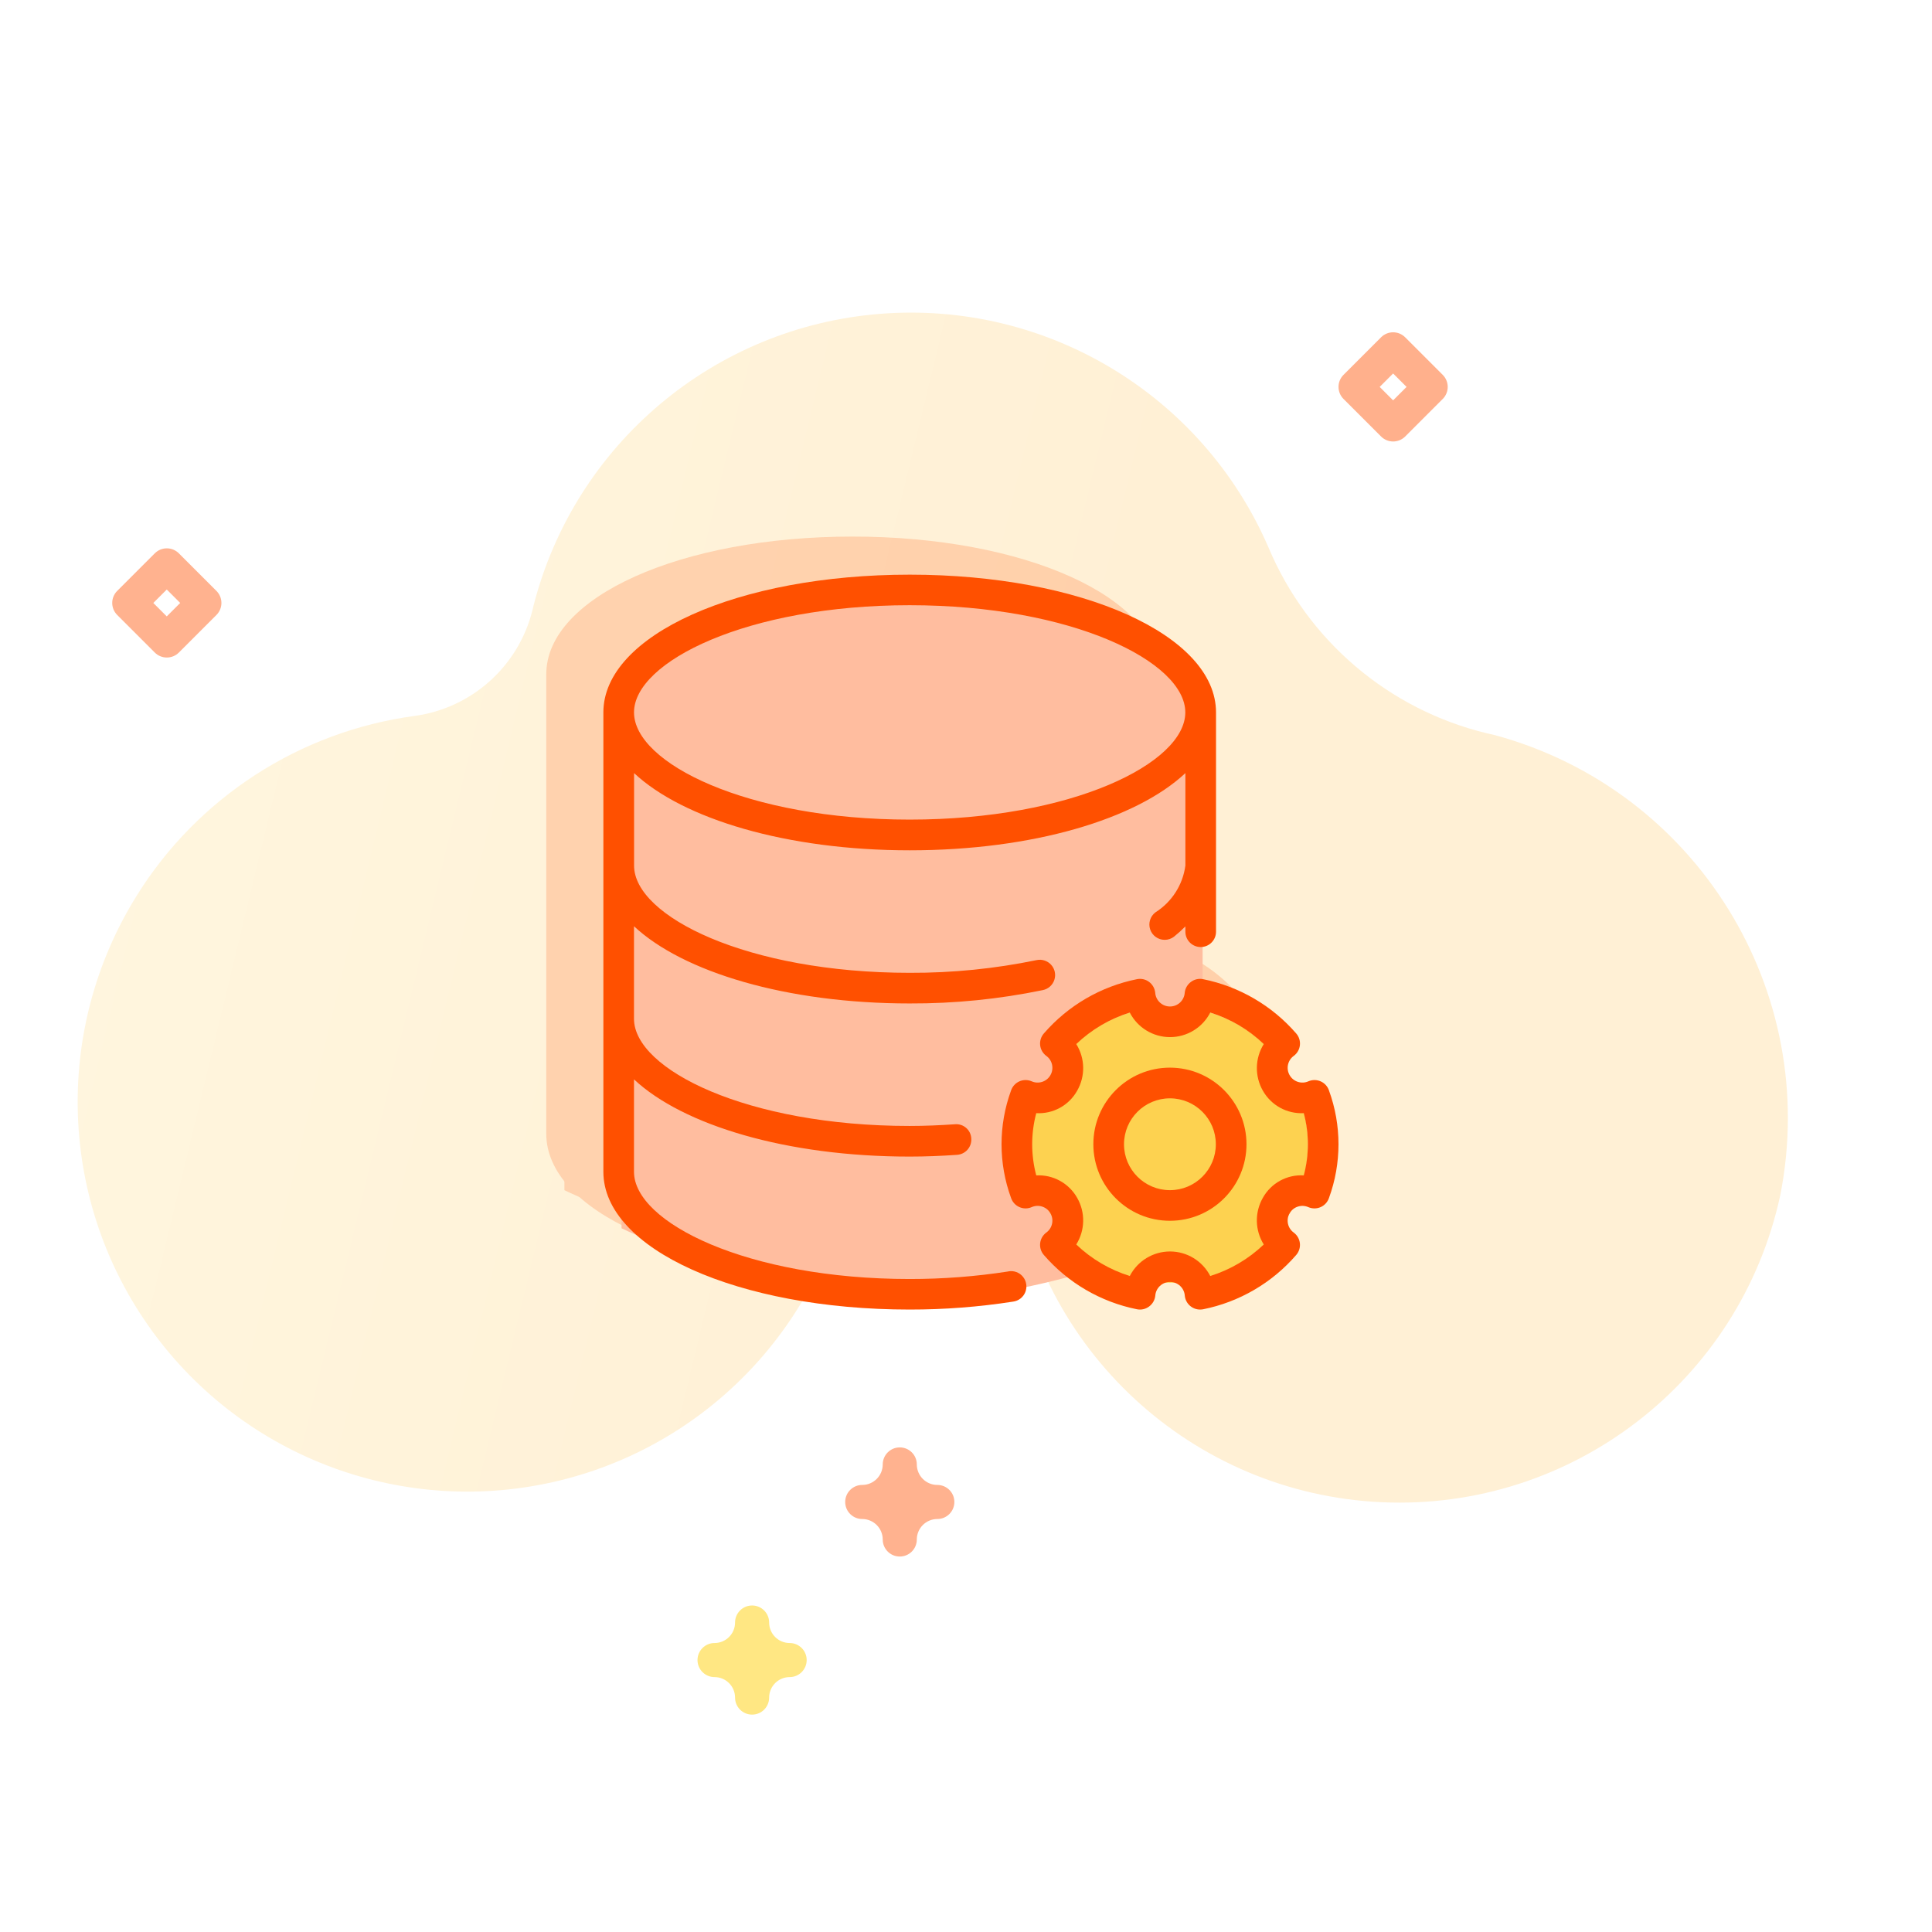
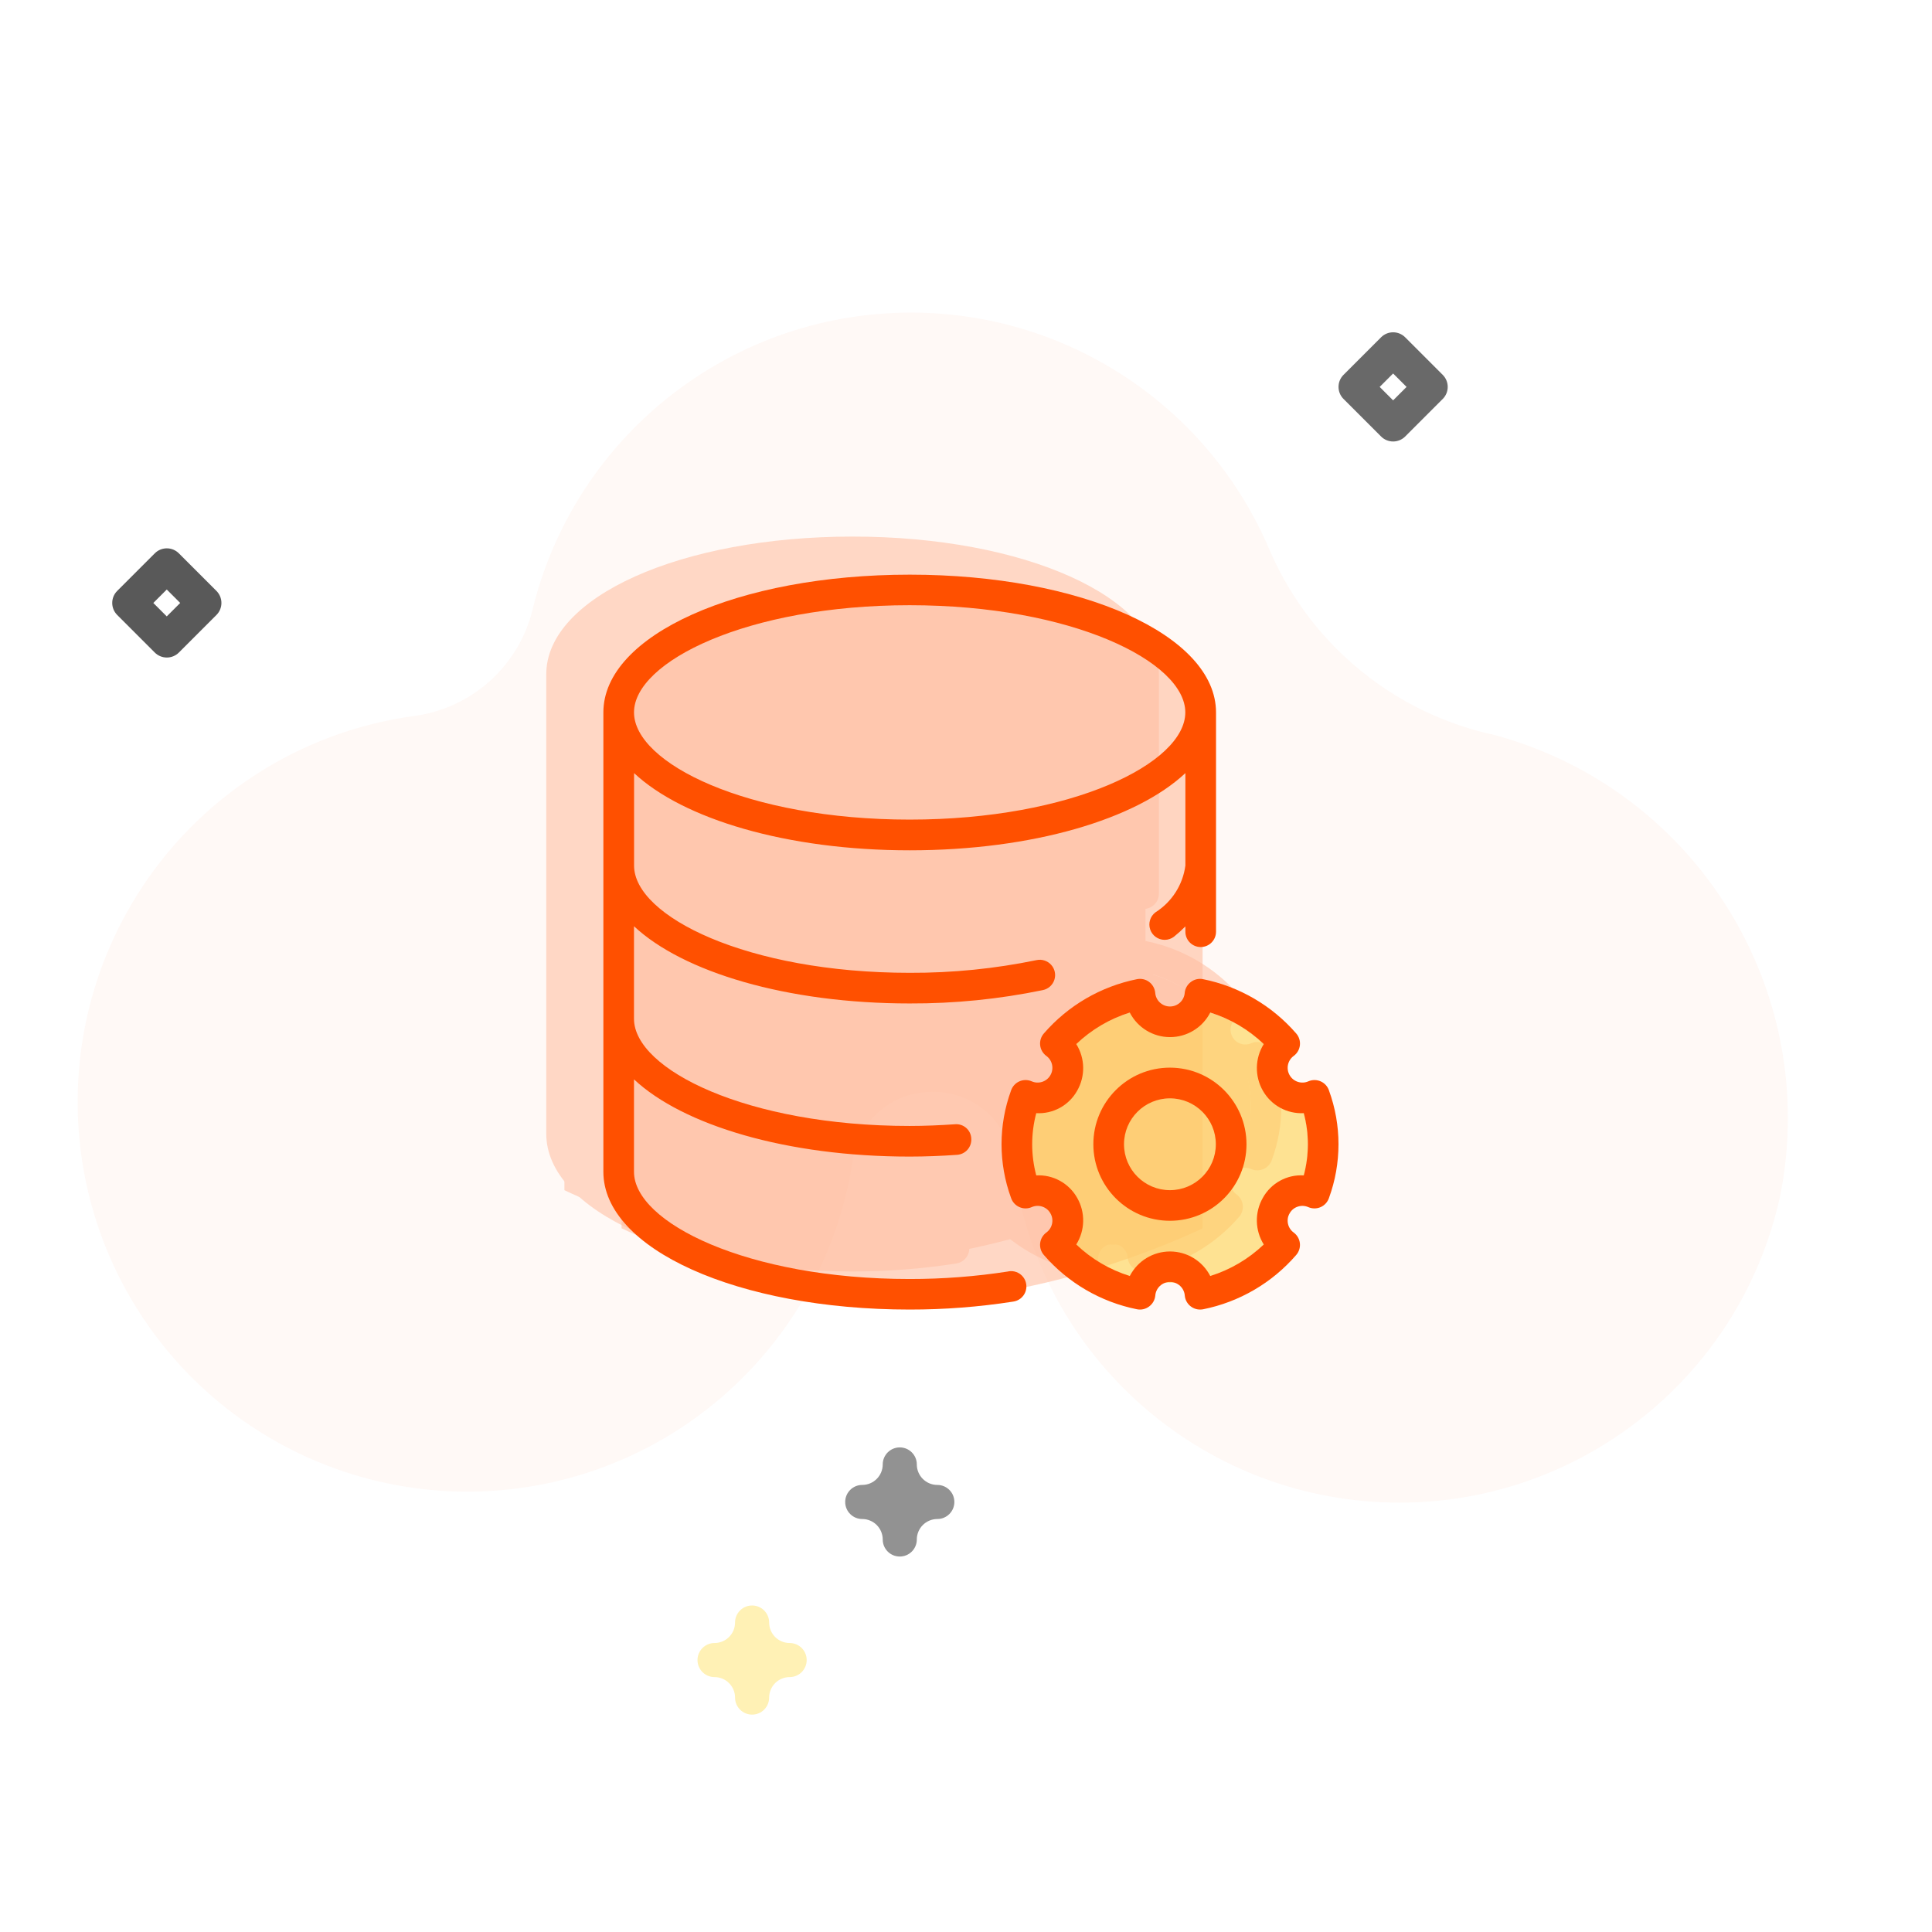
<svg xmlns="http://www.w3.org/2000/svg" id="jdbc-illustration" class="icon" width="100" height="100" viewBox="0 0 92.578 77.443">
-   <defs>
-     <linearGradient id="linear-gradient" x1="0.441" y1="0.5" x2="1.689" y2="0.5" gradientUnits="objectBoundingBox">
-       <stop offset="0" stop-color="#fff0d5" />
-       <stop offset="0.001" stop-color="#fff0d5" />
-       <stop offset="0.511" stop-color="#fff6df" />
-       <stop offset="1" stop-color="#ff5000" stop-opacity="0.29" />
-     </linearGradient>
-   </defs>
  <g transform="translate(-4357.824 2535.707)">
-     <path d="M79.979,24.705a18.63,18.63,0,0,1-11.05,11.42,6.765,6.765,0,0,0-4.363,6.238q0,.088,0,.182A18.668,18.668,0,0,1,30.875,53.191a15.234,15.234,0,0,0-12.192-6.319q-.213,0-.427,0A19.021,19.021,0,0,1,0,28.455a18.674,18.674,0,0,1,36.209-6.668,3.821,3.821,0,0,0,4.632,2.336l.072-.02A3.811,3.811,0,0,0,43.69,20.13a18.673,18.673,0,1,1,36.286,4.579Z" transform="translate(4436.728 -2458.264) rotate(-167)" fill="url(#linear-gradient)" />
-     <path d="M305.934,39.991a.816.816,0,0,1-.577-.239l-1.8-1.8a.816.816,0,0,1,0-1.154l1.8-1.8a.816.816,0,0,1,1.154,0l1.8,1.8a.816.816,0,0,1,0,1.155l-1.8,1.8a.817.817,0,0,1-.577.238Zm-.644-2.615.644.644.644-.644-.644-.644Z" transform="translate(4118.646 -2562.11)" fill="rgba(255,80,0,0.45)" />
-     <path d="M368.647,409.675a.816.816,0,0,1-.577-.239l-1.8-1.8a.816.816,0,0,1,0-1.154l1.8-1.8a.816.816,0,0,1,1.154,0l1.8,1.8a.816.816,0,0,1,0,1.155l-1.8,1.8a.817.817,0,0,1-.577.238ZM368,407.06l.644.644.644-.644-.644-.644Z" transform="translate(3997.171 -2921.442)" fill="rgba(255,80,0,0.44)" />
-     <path d="M93.28,450.434a.816.816,0,0,1-.816-.816.984.984,0,0,0-.983-.982.816.816,0,1,1,0-1.633.984.984,0,0,0,.983-.982.816.816,0,1,1,1.633,0,.984.984,0,0,0,.982.982.816.816,0,0,1,0,1.633.984.984,0,0,0-.982.982.816.816,0,0,1-.817.816Z" transform="translate(4300.583 -2911.547)" fill="#ffe783" />
-     <path d="M136.613,404.036a.816.816,0,0,1-.816-.816.984.984,0,0,0-.982-.982.816.816,0,1,1,0-1.633.984.984,0,0,0,.982-.982.816.816,0,0,1,1.633,0,.984.984,0,0,0,.983.982.816.816,0,1,1,0,1.633.984.984,0,0,0-.983.982.816.816,0,0,1-.817.816Z" transform="translate(4264.326 -2872.724)" fill="rgba(255,80,0,0.44)" />
+     <path class="path fill primary" d="M79.979,24.705a18.63,18.63,0,0,1-11.05,11.42,6.765,6.765,0,0,0-4.363,6.238q0,.088,0,.182A18.668,18.668,0,0,1,30.875,53.191a15.234,15.234,0,0,0-12.192-6.319q-.213,0-.427,0A19.021,19.021,0,0,1,0,28.455a18.674,18.674,0,0,1,36.209-6.668,3.821,3.821,0,0,0,4.632,2.336l.072-.02A3.811,3.811,0,0,0,43.69,20.13a18.673,18.673,0,1,1,36.286,4.579Z" transform="translate(4436.728 -2458.264) rotate(-167)" fill="#ffbd9f" opacity="0.1" />
+     <path class="path fill tertiary" d="M305.934,39.991a.816.816,0,0,1-.577-.239l-1.8-1.8a.816.816,0,0,1,0-1.154l1.8-1.8a.816.816,0,0,1,1.154,0l1.8,1.8a.816.816,0,0,1,0,1.155l-1.8,1.8a.817.817,0,0,1-.577.238Zm-.644-2.615.644.644.644-.644-.644-.644Z" transform="translate(4118.646 -2562.11)" fill="#696969" />
+     <path class="path fill secondary" d="M368.647,409.675a.816.816,0,0,1-.577-.239l-1.8-1.8a.816.816,0,0,1,0-1.154l1.8-1.8a.816.816,0,0,1,1.154,0l1.8,1.8a.816.816,0,0,1,0,1.155l-1.8,1.8a.817.817,0,0,1-.577.238ZM368,407.06l.644.644.644-.644-.644-.644Z" transform="translate(3997.171 -2921.442)" fill="#595959" />
+     <path class="path fill primary" d="M93.28,450.434a.816.816,0,0,1-.816-.816.984.984,0,0,0-.983-.982.816.816,0,1,1,0-1.633.984.984,0,0,0,.983-.982.816.816,0,1,1,1.633,0,.984.984,0,0,0,.982.982.816.816,0,0,1,0,1.633.984.984,0,0,0-.982.982.816.816,0,0,1-.817.816Z" transform="translate(4300.583 -2911.547)" fill="#ffe783" opacity="0.6" />
+     <path class="path fill tertiary" d="M136.613,404.036a.816.816,0,0,1-.816-.816.984.984,0,0,0-.982-.982.816.816,0,1,1,0-1.633.984.984,0,0,0,.982-.982.816.816,0,0,1,1.633,0,.984.984,0,0,0,.983.982.816.816,0,1,1,0,1.633.984.984,0,0,0-.983.982.816.816,0,0,1-.817.816Z" transform="translate(4264.326 -2872.724)" fill="#494949" opacity="0.6" />
    <g transform="translate(4384 -2517.567)" opacity="0.2">
-       <path d="M0-1.086S-.394-8.521,13.951-8.362,27.844-1.086,27.844-1.086V22.407s-6.931,3.415-13.892,3.415S0,22.407,0,22.407Z" transform="translate(0.87 8.917)" fill="#ff5000" />
-       <ellipse cx="6.613" cy="6.613" rx="6.613" ry="6.613" transform="translate(20.535 20.708)" fill="#ff5000" />
+       <path class="path fill primary" d="M0-1.086S-.394-8.521,13.951-8.362,27.844-1.086,27.844-1.086V22.407s-6.931,3.415-13.892,3.415S0,22.407,0,22.407Z" transform="translate(0.87 8.917)" fill="#ff5000" />
+       <ellipse class="path fill primary" cx="6.613" cy="6.613" rx="6.613" ry="6.613" transform="translate(20.535 20.708)" fill="#ff5000" />
      <g transform="translate(0 0)">
        <g transform="translate(0 0)">
          <g>
-             <path d="M345,343.465a3.669,3.669,0,1,0,3.669,3.669A3.673,3.673,0,0,0,345,343.465Zm0,5.871a2.2,2.2,0,1,1,2.2-2.2A2.2,2.2,0,0,1,345,349.336Z" transform="translate(-317.852 -319.838)" fill="#ff5000" />
-             <path d="M19.405,33.412a30.625,30.625,0,0,1-4.729.362c-7.784,0-13.209-2.708-13.209-5.137V24.208c2.353,2.2,7.316,3.7,13.209,3.7.775,0,1.529-.032,2.272-.084a.732.732,0,0,0,.682-.781.719.719,0,0,0-.782-.684c-.709.048-1.431.081-2.172.081-7.784,0-13.209-2.708-13.209-5.137V16.87c2.353,2.2,7.316,3.7,13.209,3.7a30.907,30.907,0,0,0,6.383-.64.734.734,0,1,0-.3-1.437,29.5,29.5,0,0,1-6.079.609c-7.784,0-13.209-2.708-13.209-5.137V9.532c2.353,2.2,7.316,3.7,13.209,3.7s10.856-1.491,13.209-3.7v4.429a3.14,3.14,0,0,1-1.437,2.245.733.733,0,0,0,.446,1.316.727.727,0,0,0,.445-.151,6.637,6.637,0,0,0,.546-.493v.255a.734.734,0,1,0,1.468,0V6.623c0-3.7-6.447-6.6-14.676-6.6S0,2.92,0,6.623V28.638c0,3.7,6.447,6.6,14.676,6.6a32.067,32.067,0,0,0,4.955-.38.734.734,0,1,0-.226-1.45ZM14.676,1.487c7.784,0,13.209,2.708,13.209,5.137S22.461,11.76,14.676,11.76,1.468,9.052,1.468,6.623,6.892,1.487,14.676,1.487Z" transform="translate(0 -0.019)" fill="#ff5000" />
-             <path d="M293.022,286.895a.734.734,0,0,0-.982-.44.707.707,0,0,1-.7-1.221.734.734,0,0,0,.11-1.071,8,8,0,0,0-4.46-2.6.724.724,0,0,0-.58.129.735.735,0,0,0-.3.517.709.709,0,0,1-1.415,0,.74.74,0,0,0-.295-.517.726.726,0,0,0-.58-.129,7.984,7.984,0,0,0-4.46,2.6.734.734,0,0,0,.11,1.071.707.707,0,0,1-.7,1.221.734.734,0,0,0-.982.44,7.5,7.5,0,0,0,0,5.153.734.734,0,0,0,.395.434.724.724,0,0,0,.587.006.707.707,0,0,1,.7,1.221.734.734,0,0,0-.11,1.071,7.976,7.976,0,0,0,4.46,2.6.727.727,0,0,0,.578-.129.735.735,0,0,0,.3-.517.709.709,0,0,1,1.415,0,.736.736,0,0,0,.731.66.837.837,0,0,0,.145-.013,7.967,7.967,0,0,0,4.46-2.6.734.734,0,0,0-.11-1.071.707.707,0,0,1,.7-1.221.734.734,0,0,0,.982-.44,7.5,7.5,0,0,0,0-5.154Zm-1.209,4.07a2.1,2.1,0,0,0-1.961,1.077,2.177,2.177,0,0,0,.045,2.234,6.513,6.513,0,0,1-2.565,1.51,2.168,2.168,0,0,0-3.855,0,6.5,6.5,0,0,1-2.565-1.51,2.174,2.174,0,0,0,.044-2.234,2.12,2.12,0,0,0-1.961-1.077,5.794,5.794,0,0,1,0-2.982,2.106,2.106,0,0,0,1.961-1.077,2.174,2.174,0,0,0-.044-2.234,6.525,6.525,0,0,1,2.564-1.51,2.168,2.168,0,0,0,3.857,0,6.526,6.526,0,0,1,2.564,1.51,2.18,2.18,0,0,0-.044,2.234,2.128,2.128,0,0,0,1.961,1.077,5.8,5.8,0,0,1,0,2.984Z" transform="translate(-258.252 -262.175)" fill="#ff5000" />
+             <path class="path fill primary" d="M345,343.465a3.669,3.669,0,1,0,3.669,3.669A3.673,3.673,0,0,0,345,343.465Zm0,5.871a2.2,2.2,0,1,1,2.2-2.2A2.2,2.2,0,0,1,345,349.336Z" transform="translate(-317.852 -319.838)" fill="#ff5000" />
+             <path class="path fill primary" d="M19.405,33.412a30.625,30.625,0,0,1-4.729.362c-7.784,0-13.209-2.708-13.209-5.137V24.208c2.353,2.2,7.316,3.7,13.209,3.7.775,0,1.529-.032,2.272-.084a.732.732,0,0,0,.682-.781.719.719,0,0,0-.782-.684c-.709.048-1.431.081-2.172.081-7.784,0-13.209-2.708-13.209-5.137V16.87c2.353,2.2,7.316,3.7,13.209,3.7a30.907,30.907,0,0,0,6.383-.64.734.734,0,1,0-.3-1.437,29.5,29.5,0,0,1-6.079.609c-7.784,0-13.209-2.708-13.209-5.137V9.532c2.353,2.2,7.316,3.7,13.209,3.7s10.856-1.491,13.209-3.7v4.429a3.14,3.14,0,0,1-1.437,2.245.733.733,0,0,0,.446,1.316.727.727,0,0,0,.445-.151,6.637,6.637,0,0,0,.546-.493v.255a.734.734,0,1,0,1.468,0V6.623c0-3.7-6.447-6.6-14.676-6.6S0,2.92,0,6.623V28.638c0,3.7,6.447,6.6,14.676,6.6a32.067,32.067,0,0,0,4.955-.38.734.734,0,1,0-.226-1.45ZM14.676,1.487c7.784,0,13.209,2.708,13.209,5.137S22.461,11.76,14.676,11.76,1.468,9.052,1.468,6.623,6.892,1.487,14.676,1.487Z" transform="translate(0 -0.019)" fill="#ff5000" />
+             <path class="path fill primary" d="M293.022,286.895a.734.734,0,0,0-.982-.44.707.707,0,0,1-.7-1.221.734.734,0,0,0,.11-1.071,8,8,0,0,0-4.46-2.6.724.724,0,0,0-.58.129.735.735,0,0,0-.3.517.709.709,0,0,1-1.415,0,.74.74,0,0,0-.295-.517.726.726,0,0,0-.58-.129,7.984,7.984,0,0,0-4.46,2.6.734.734,0,0,0,.11,1.071.707.707,0,0,1-.7,1.221.734.734,0,0,0-.982.44,7.5,7.5,0,0,0,0,5.153.734.734,0,0,0,.395.434.724.724,0,0,0,.587.006.707.707,0,0,1,.7,1.221.734.734,0,0,0-.11,1.071,7.976,7.976,0,0,0,4.46,2.6.727.727,0,0,0,.578-.129.735.735,0,0,0,.3-.517.709.709,0,0,1,1.415,0,.736.736,0,0,0,.731.66.837.837,0,0,0,.145-.013,7.967,7.967,0,0,0,4.46-2.6.734.734,0,0,0-.11-1.071.707.707,0,0,1,.7-1.221.734.734,0,0,0,.982-.44,7.5,7.5,0,0,0,0-5.154Zm-1.209,4.07a2.1,2.1,0,0,0-1.961,1.077,2.177,2.177,0,0,0,.045,2.234,6.513,6.513,0,0,1-2.565,1.51,2.168,2.168,0,0,0-3.855,0,6.5,6.5,0,0,1-2.565-1.51,2.174,2.174,0,0,0,.044-2.234,2.12,2.12,0,0,0-1.961-1.077,5.794,5.794,0,0,1,0-2.982,2.106,2.106,0,0,0,1.961-1.077,2.174,2.174,0,0,0-.044-2.234,6.525,6.525,0,0,1,2.564-1.51,2.168,2.168,0,0,0,3.857,0,6.526,6.526,0,0,1,2.564,1.51,2.18,2.18,0,0,0-.044,2.234,2.128,2.128,0,0,0,1.961,1.077,5.8,5.8,0,0,1,0,2.984Z" transform="translate(-258.252 -262.175)" fill="#ff5000" />
          </g>
        </g>
      </g>
    </g>
    <g transform="translate(4386.737 -2515.742)">
-       <path d="M0-1.086S-.394-8.521,13.951-8.362,27.844-1.086,27.844-1.086V22.407s-6.931,3.415-13.892,3.415S0,22.407,0,22.407Z" transform="translate(0.87 8.917)" fill="#ffbd9f" />
-       <ellipse cx="6.613" cy="6.613" rx="6.613" ry="6.613" transform="translate(20.535 20.708)" fill="#fdd250" />
+       <path class="path fill primary" d="M0-1.086S-.394-8.521,13.951-8.362,27.844-1.086,27.844-1.086V22.407s-6.931,3.415-13.892,3.415S0,22.407,0,22.407Z" transform="translate(0.87 8.917)" fill="#ffbd9f" opacity="0.6" />
+       <ellipse class="path fill primary" cx="6.613" cy="6.613" rx="6.613" ry="6.613" transform="translate(20.535 20.708)" fill="#fdd250" opacity="0.6" />
      <g transform="translate(0 0)">
        <g transform="translate(0 0)">
          <g>
-             <path d="M345,343.465a3.669,3.669,0,1,0,3.669,3.669A3.673,3.673,0,0,0,345,343.465Zm0,5.871a2.2,2.2,0,1,1,2.2-2.2A2.2,2.2,0,0,1,345,349.336Z" transform="translate(-317.852 -319.838)" fill="#ff5000" />
-             <path d="M19.405,33.412a30.625,30.625,0,0,1-4.729.362c-7.784,0-13.209-2.708-13.209-5.137V24.208c2.353,2.2,7.316,3.7,13.209,3.7.775,0,1.529-.032,2.272-.084a.732.732,0,0,0,.682-.781.719.719,0,0,0-.782-.684c-.709.048-1.431.081-2.172.081-7.784,0-13.209-2.708-13.209-5.137V16.87c2.353,2.2,7.316,3.7,13.209,3.7a30.907,30.907,0,0,0,6.383-.64.734.734,0,1,0-.3-1.437,29.5,29.5,0,0,1-6.079.609c-7.784,0-13.209-2.708-13.209-5.137V9.532c2.353,2.2,7.316,3.7,13.209,3.7s10.856-1.491,13.209-3.7v4.429a3.14,3.14,0,0,1-1.437,2.245.733.733,0,0,0,.446,1.316.727.727,0,0,0,.445-.151,6.637,6.637,0,0,0,.546-.493v.255a.734.734,0,1,0,1.468,0V6.623c0-3.7-6.447-6.6-14.676-6.6S0,2.92,0,6.623V28.638c0,3.7,6.447,6.6,14.676,6.6a32.067,32.067,0,0,0,4.955-.38.734.734,0,1,0-.226-1.45ZM14.676,1.487c7.784,0,13.209,2.708,13.209,5.137S22.461,11.76,14.676,11.76,1.468,9.052,1.468,6.623,6.892,1.487,14.676,1.487Z" transform="translate(0 -0.019)" fill="#ff5000" />
-             <path d="M293.022,286.895a.734.734,0,0,0-.982-.44.707.707,0,0,1-.7-1.221.734.734,0,0,0,.11-1.071,8,8,0,0,0-4.46-2.6.724.724,0,0,0-.58.129.735.735,0,0,0-.3.517.709.709,0,0,1-1.415,0,.74.74,0,0,0-.295-.517.726.726,0,0,0-.58-.129,7.984,7.984,0,0,0-4.46,2.6.734.734,0,0,0,.11,1.071.707.707,0,0,1-.7,1.221.734.734,0,0,0-.982.44,7.5,7.5,0,0,0,0,5.153.734.734,0,0,0,.395.434.724.724,0,0,0,.587.006.707.707,0,0,1,.7,1.221.734.734,0,0,0-.11,1.071,7.976,7.976,0,0,0,4.46,2.6.727.727,0,0,0,.578-.129.735.735,0,0,0,.3-.517.709.709,0,0,1,1.415,0,.736.736,0,0,0,.731.66.837.837,0,0,0,.145-.013,7.967,7.967,0,0,0,4.46-2.6.734.734,0,0,0-.11-1.071.707.707,0,0,1,.7-1.221.734.734,0,0,0,.982-.44,7.5,7.5,0,0,0,0-5.154Zm-1.209,4.07a2.1,2.1,0,0,0-1.961,1.077,2.177,2.177,0,0,0,.045,2.234,6.513,6.513,0,0,1-2.565,1.51,2.168,2.168,0,0,0-3.855,0,6.5,6.5,0,0,1-2.565-1.51,2.174,2.174,0,0,0,.044-2.234,2.12,2.12,0,0,0-1.961-1.077,5.794,5.794,0,0,1,0-2.982,2.106,2.106,0,0,0,1.961-1.077,2.174,2.174,0,0,0-.044-2.234,6.525,6.525,0,0,1,2.564-1.51,2.168,2.168,0,0,0,3.857,0,6.526,6.526,0,0,1,2.564,1.51,2.18,2.18,0,0,0-.044,2.234,2.128,2.128,0,0,0,1.961,1.077,5.8,5.8,0,0,1,0,2.984Z" transform="translate(-258.252 -262.175)" fill="#ff5000" />
+             <path class="path fill primary" d="M345,343.465a3.669,3.669,0,1,0,3.669,3.669A3.673,3.673,0,0,0,345,343.465Zm0,5.871a2.2,2.2,0,1,1,2.2-2.2A2.2,2.2,0,0,1,345,349.336Z" transform="translate(-317.852 -319.838)" fill="#ff5000" />
+             <path class="path fill primary" d="M19.405,33.412a30.625,30.625,0,0,1-4.729.362c-7.784,0-13.209-2.708-13.209-5.137V24.208c2.353,2.2,7.316,3.7,13.209,3.7.775,0,1.529-.032,2.272-.084a.732.732,0,0,0,.682-.781.719.719,0,0,0-.782-.684c-.709.048-1.431.081-2.172.081-7.784,0-13.209-2.708-13.209-5.137V16.87c2.353,2.2,7.316,3.7,13.209,3.7a30.907,30.907,0,0,0,6.383-.64.734.734,0,1,0-.3-1.437,29.5,29.5,0,0,1-6.079.609c-7.784,0-13.209-2.708-13.209-5.137V9.532c2.353,2.2,7.316,3.7,13.209,3.7s10.856-1.491,13.209-3.7v4.429a3.14,3.14,0,0,1-1.437,2.245.733.733,0,0,0,.446,1.316.727.727,0,0,0,.445-.151,6.637,6.637,0,0,0,.546-.493v.255a.734.734,0,1,0,1.468,0V6.623c0-3.7-6.447-6.6-14.676-6.6S0,2.92,0,6.623V28.638c0,3.7,6.447,6.6,14.676,6.6a32.067,32.067,0,0,0,4.955-.38.734.734,0,1,0-.226-1.45ZM14.676,1.487c7.784,0,13.209,2.708,13.209,5.137S22.461,11.76,14.676,11.76,1.468,9.052,1.468,6.623,6.892,1.487,14.676,1.487Z" transform="translate(0 -0.019)" fill="#ff5000" />
+             <path class="path fill primary" d="M293.022,286.895a.734.734,0,0,0-.982-.44.707.707,0,0,1-.7-1.221.734.734,0,0,0,.11-1.071,8,8,0,0,0-4.46-2.6.724.724,0,0,0-.58.129.735.735,0,0,0-.3.517.709.709,0,0,1-1.415,0,.74.74,0,0,0-.295-.517.726.726,0,0,0-.58-.129,7.984,7.984,0,0,0-4.46,2.6.734.734,0,0,0,.11,1.071.707.707,0,0,1-.7,1.221.734.734,0,0,0-.982.44,7.5,7.5,0,0,0,0,5.153.734.734,0,0,0,.395.434.724.724,0,0,0,.587.006.707.707,0,0,1,.7,1.221.734.734,0,0,0-.11,1.071,7.976,7.976,0,0,0,4.46,2.6.727.727,0,0,0,.578-.129.735.735,0,0,0,.3-.517.709.709,0,0,1,1.415,0,.736.736,0,0,0,.731.66.837.837,0,0,0,.145-.013,7.967,7.967,0,0,0,4.46-2.6.734.734,0,0,0-.11-1.071.707.707,0,0,1,.7-1.221.734.734,0,0,0,.982-.44,7.5,7.5,0,0,0,0-5.154Zm-1.209,4.07a2.1,2.1,0,0,0-1.961,1.077,2.177,2.177,0,0,0,.045,2.234,6.513,6.513,0,0,1-2.565,1.51,2.168,2.168,0,0,0-3.855,0,6.5,6.5,0,0,1-2.565-1.51,2.174,2.174,0,0,0,.044-2.234,2.12,2.12,0,0,0-1.961-1.077,5.794,5.794,0,0,1,0-2.982,2.106,2.106,0,0,0,1.961-1.077,2.174,2.174,0,0,0-.044-2.234,6.525,6.525,0,0,1,2.564-1.51,2.168,2.168,0,0,0,3.857,0,6.526,6.526,0,0,1,2.564,1.51,2.18,2.18,0,0,0-.044,2.234,2.128,2.128,0,0,0,1.961,1.077,5.8,5.8,0,0,1,0,2.984Z" transform="translate(-258.252 -262.175)" fill="#ff5000" />
          </g>
        </g>
      </g>
    </g>
  </g>
</svg>
